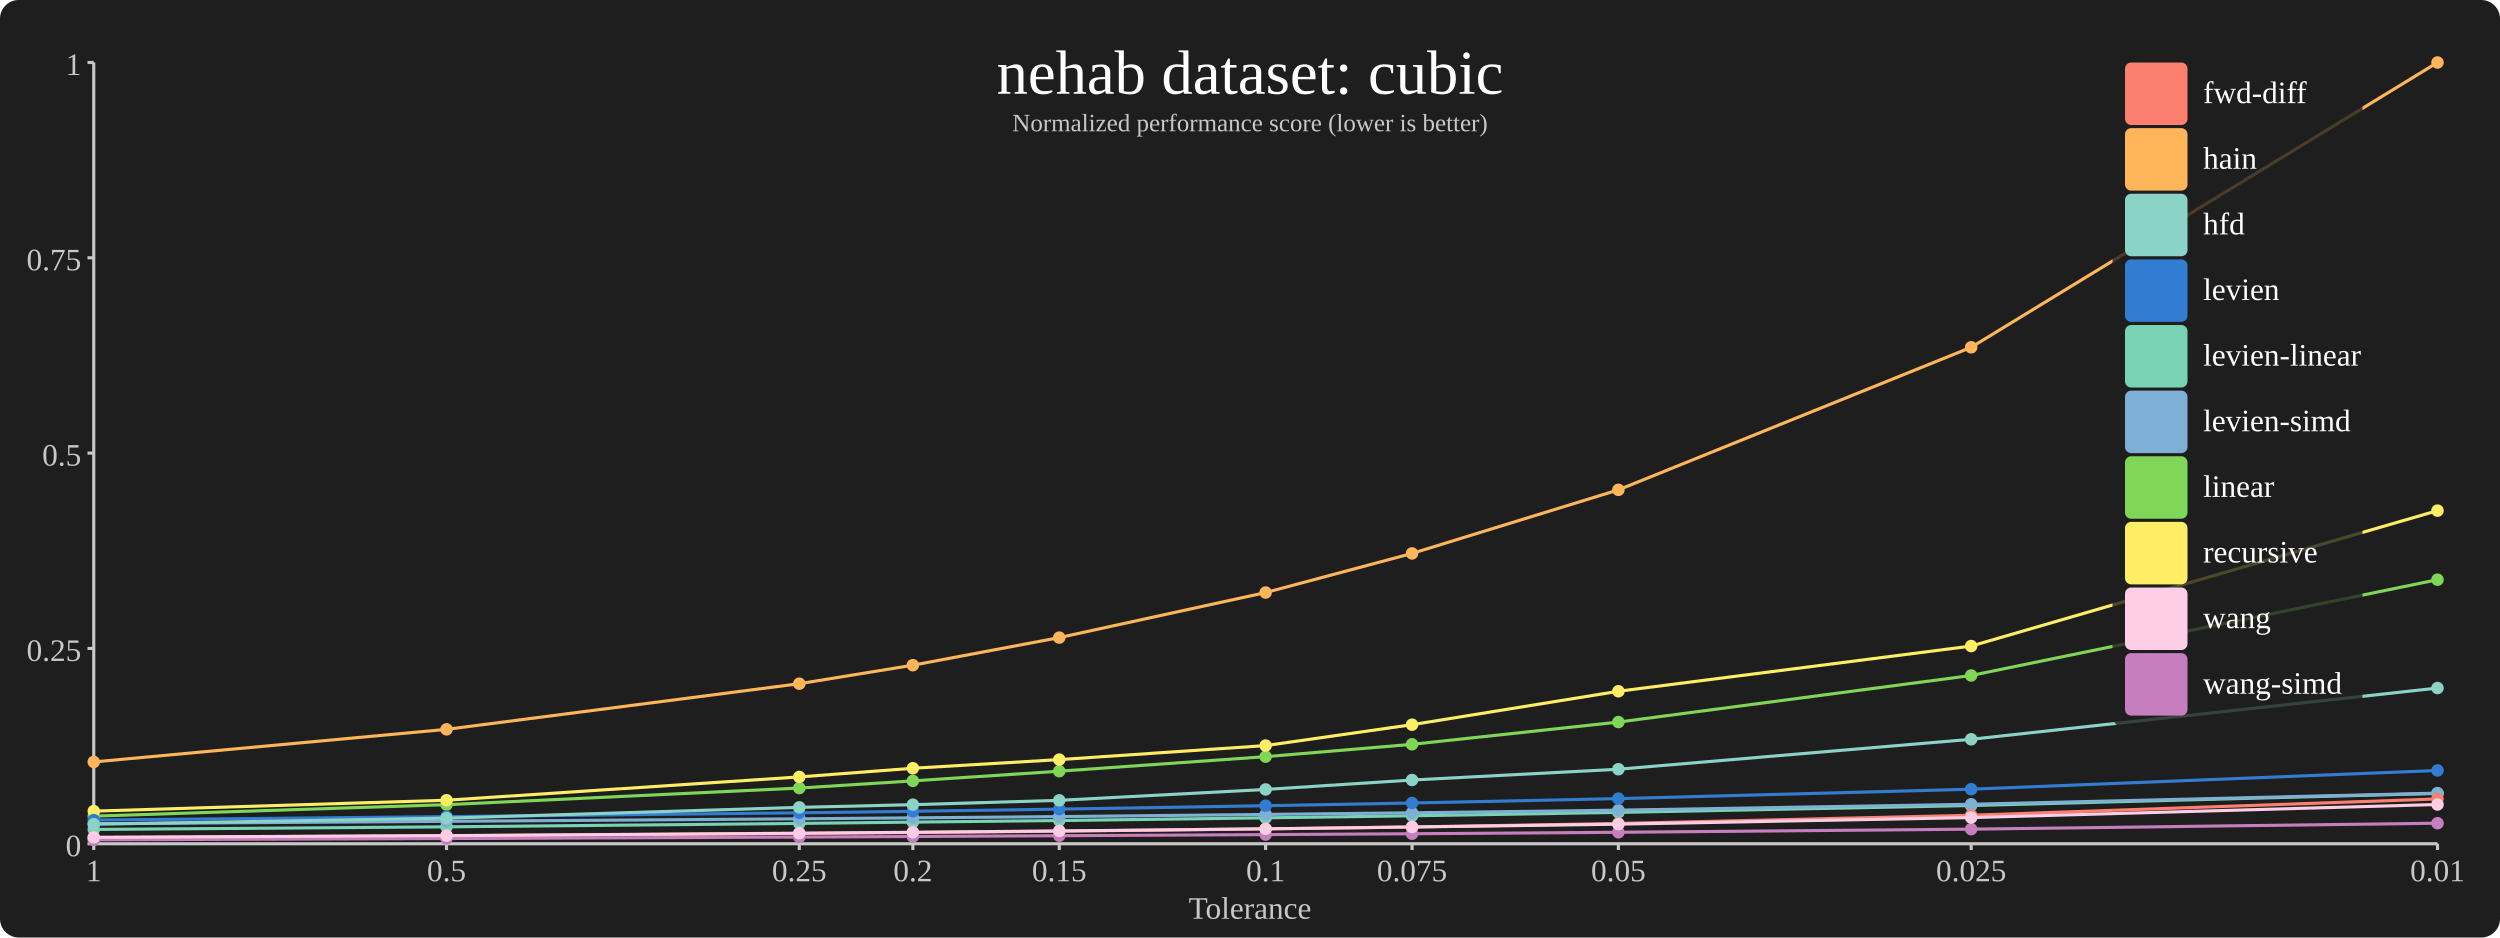
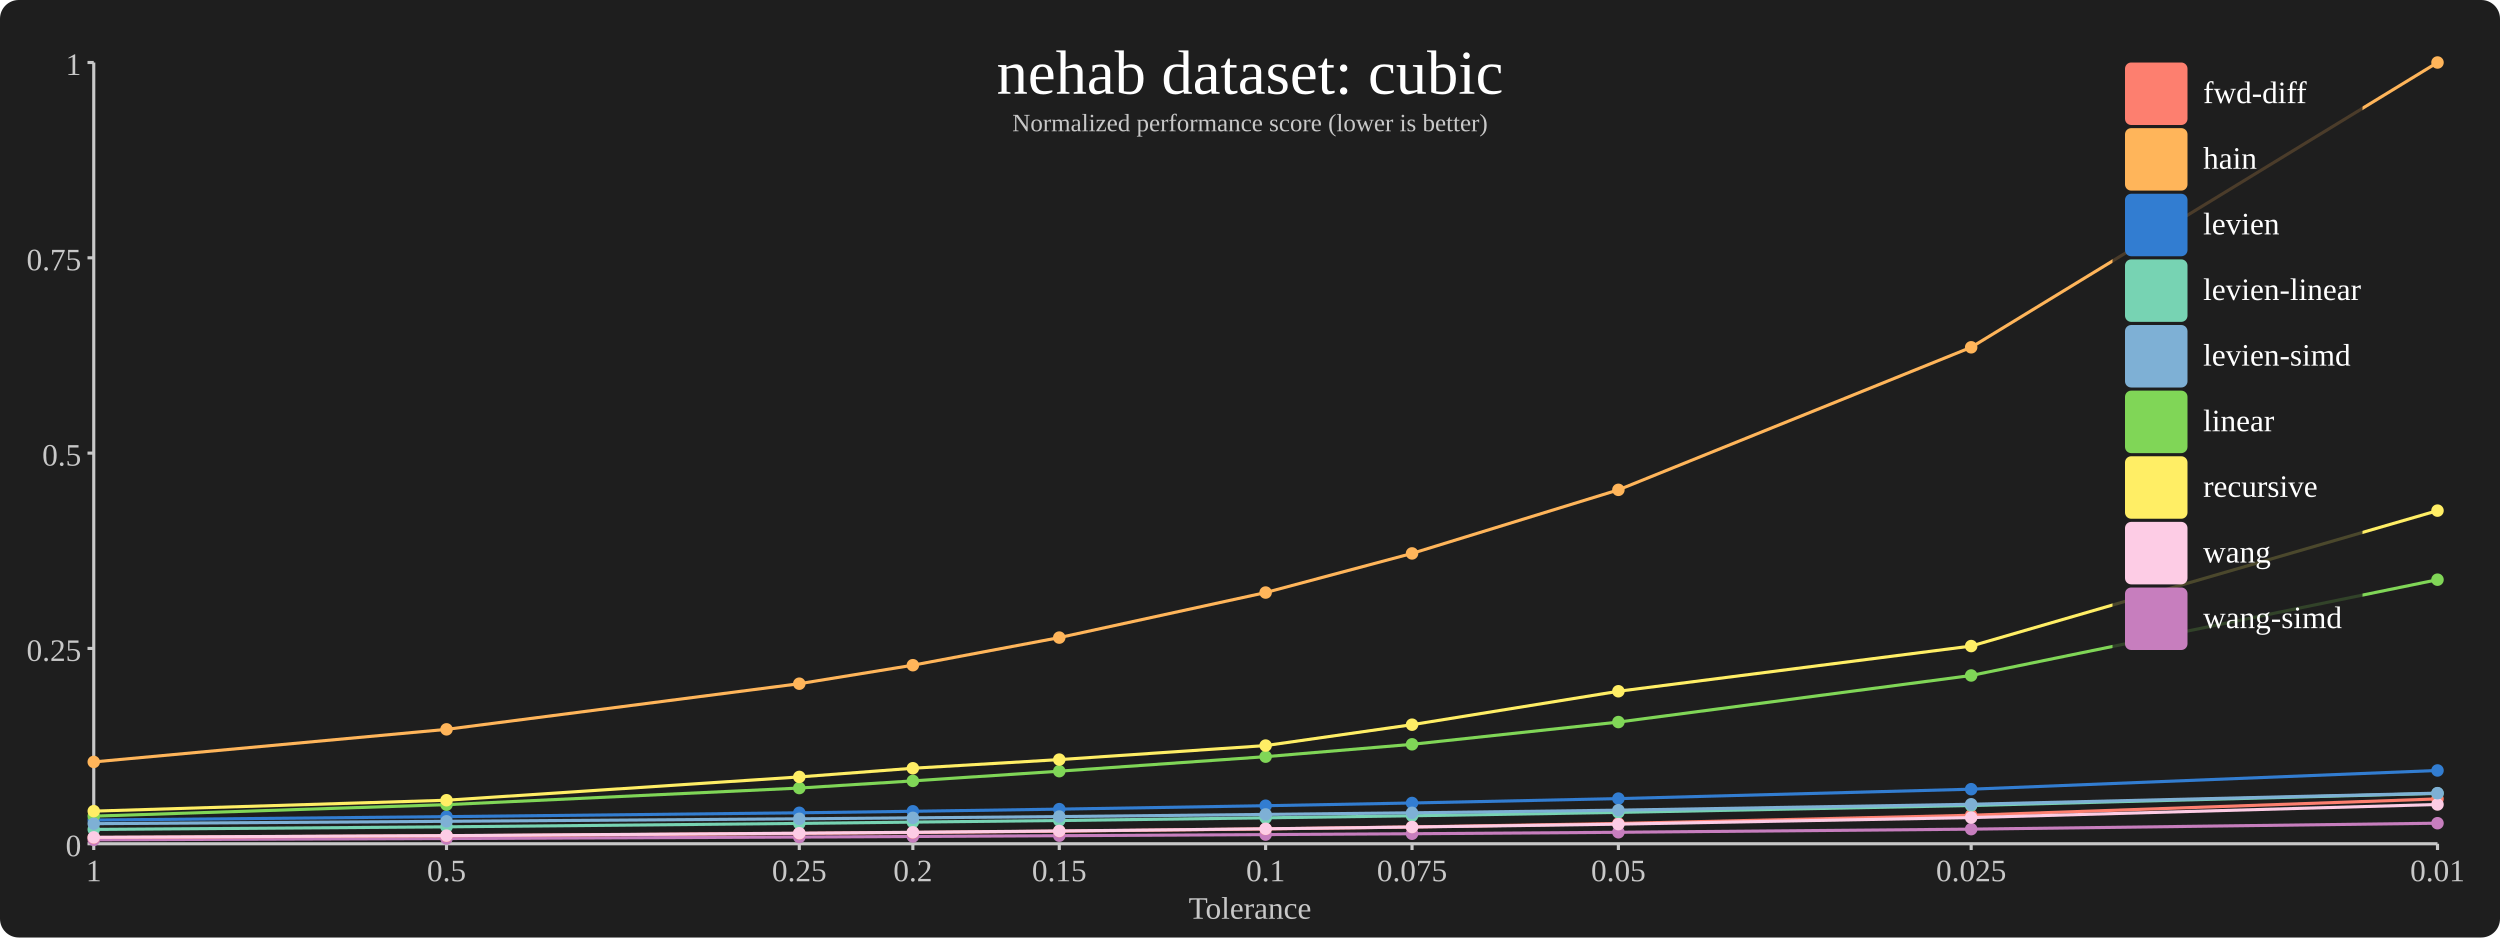
<svg xmlns="http://www.w3.org/2000/svg" viewBox="0 0 800 300">
  <rect x="0" y="0" width="800" height="300" ry="6" style="fill:rgb(30,30,30);stroke:none;fill-opacity:1;stroke-opacity:1;" />
  <path d="M 30 20 L 30 270" style="stroke:rgb(200,200,200);stroke-width:1" />
  <path d="M 30 270 L 780 270" style="stroke:rgb(200,200,200);stroke-width:1" />
  <path d="M 780 270 L 780 272" style="stroke:rgb(200,200,200);stroke-width:1" />
  <text x="780" y="282" style="font-size:10px;fill:rgb(200,200,200);text-anchor:middle;text-align:center;"> 0.01 </text>
  <path d="M 630.772 270 L 630.772 272" style="stroke:rgb(200,200,200);stroke-width:1" />
  <text x="630.772" y="282" style="font-size:10px;fill:rgb(200,200,200);text-anchor:middle;text-align:center;"> 0.025 </text>
  <path d="M 517.886 270 L 517.886 272" style="stroke:rgb(200,200,200);stroke-width:1" />
  <text x="517.886" y="282" style="font-size:10px;fill:rgb(200,200,200);text-anchor:middle;text-align:center;"> 0.05 </text>
  <path d="M 451.852 270 L 451.852 272" style="stroke:rgb(200,200,200);stroke-width:1" />
  <text x="451.852" y="282" style="font-size:10px;fill:rgb(200,200,200);text-anchor:middle;text-align:center;"> 0.075 </text>
  <path d="M 405 270 L 405 272" style="stroke:rgb(200,200,200);stroke-width:1" />
  <text x="405" y="282" style="font-size:10px;fill:rgb(200,200,200);text-anchor:middle;text-align:center;"> 0.1 </text>
  <path d="M 338.966 270 L 338.966 272" style="stroke:rgb(200,200,200);stroke-width:1" />
  <text x="338.966" y="282" style="font-size:10px;fill:rgb(200,200,200);text-anchor:middle;text-align:center;"> 0.15 </text>
  <path d="M 292.114 270 L 292.114 272" style="stroke:rgb(200,200,200);stroke-width:1" />
  <text x="292.114" y="282" style="font-size:10px;fill:rgb(200,200,200);text-anchor:middle;text-align:center;"> 0.2 </text>
  <path d="M 255.773 270 L 255.773 272" style="stroke:rgb(200,200,200);stroke-width:1" />
  <text x="255.773" y="282" style="font-size:10px;fill:rgb(200,200,200);text-anchor:middle;text-align:center;"> 0.25 </text>
  <path d="M 142.886 270 L 142.886 272" style="stroke:rgb(200,200,200);stroke-width:1" />
  <text x="142.886" y="282" style="font-size:10px;fill:rgb(200,200,200);text-anchor:middle;text-align:center;"> 0.5 </text>
  <path d="M 30 270 L 30 272" style="stroke:rgb(200,200,200);stroke-width:1" />
  <text x="30" y="282" style="font-size:10px;fill:rgb(200,200,200);text-anchor:middle;text-align:center;"> 1 </text>
  <path d="M 28 270 L 30 270" style="stroke:rgb(200,200,200);stroke-width:1" />
  <text x="26" y="274" style="font-size:10px;fill:rgb(200,200,200);text-anchor:end;text-align:right;"> 0 </text>
  <path d="M 28 207.5 L 30 207.5" style="stroke:rgb(200,200,200);stroke-width:1" />
  <text x="26" y="211.5" style="font-size:10px;fill:rgb(200,200,200);text-anchor:end;text-align:right;"> 0.25 </text>
  <path d="M 28 145 L 30 145" style="stroke:rgb(200,200,200);stroke-width:1" />
  <text x="26" y="149" style="font-size:10px;fill:rgb(200,200,200);text-anchor:end;text-align:right;"> 0.5 </text>
  <path d="M 28 82.5 L 30 82.5" style="stroke:rgb(200,200,200);stroke-width:1" />
  <text x="26" y="86.5" style="font-size:10px;fill:rgb(200,200,200);text-anchor:end;text-align:right;"> 0.75 </text>
  <path d="M 28 20 L 30 20" style="stroke:rgb(200,200,200);stroke-width:1" />
  <text x="26" y="24" style="font-size:10px;fill:rgb(200,200,200);text-anchor:end;text-align:right;"> 1 </text>
  <text x="400" y="294" style="font-size:10px;fill:rgb(200,200,200);text-anchor:middle;text-align:center;"> Tolerance </text>
-   <circle cx="780" cy="253.882" r="2" style="fill:rgb(119,211,179);stroke:none;fill-opacity:1;stroke-opacity:1;" />
-   <path d="M 780 253.882 L 630.772 257.765" style="stroke:rgb(119,211,179);stroke-width:1" />
-   <circle cx="630.772" cy="257.765" r="2" style="fill:rgb(119,211,179);stroke:none;fill-opacity:1;stroke-opacity:1;" />
-   <path d="M 630.772 257.765 L 517.886 259.97" style="stroke:rgb(119,211,179);stroke-width:1" />
-   <circle cx="517.886" cy="259.97" r="2" style="fill:rgb(119,211,179);stroke:none;fill-opacity:1;stroke-opacity:1;" />
-   <path d="M 517.886 259.97 L 451.852 261.05" style="stroke:rgb(119,211,179);stroke-width:1" />
-   <circle cx="451.852" cy="261.05" r="2" style="fill:rgb(119,211,179);stroke:none;fill-opacity:1;stroke-opacity:1;" />
-   <path d="M 451.852 261.05 L 405 261.705" style="stroke:rgb(119,211,179);stroke-width:1" />
-   <circle cx="405" cy="261.705" r="2" style="fill:rgb(119,211,179);stroke:none;fill-opacity:1;stroke-opacity:1;" />
-   <path d="M 405 261.705 L 338.966 262.567" style="stroke:rgb(119,211,179);stroke-width:1" />
-   <circle cx="338.966" cy="262.567" r="2" style="fill:rgb(119,211,179);stroke:none;fill-opacity:1;stroke-opacity:1;" />
-   <path d="M 338.966 262.567 L 292.114 263.075" style="stroke:rgb(119,211,179);stroke-width:1" />
-   <circle cx="292.114" cy="263.075" r="2" style="fill:rgb(119,211,179);stroke:none;fill-opacity:1;stroke-opacity:1;" />
-   <path d="M 292.114 263.075 L 255.773 263.495" style="stroke:rgb(119,211,179);stroke-width:1" />
-   <circle cx="255.773" cy="263.495" r="2" style="fill:rgb(119,211,179);stroke:none;fill-opacity:1;stroke-opacity:1;" />
-   <path d="M 255.773 263.495 L 142.886 264.587" style="stroke:rgb(119,211,179);stroke-width:1" />
-   <circle cx="142.886" cy="264.587" r="2" style="fill:rgb(119,211,179);stroke:none;fill-opacity:1;stroke-opacity:1;" />
-   <path d="M 142.886 264.587 L 30 265.423" style="stroke:rgb(119,211,179);stroke-width:1" />
-   <circle cx="30" cy="265.423" r="2" style="fill:rgb(119,211,179);stroke:none;fill-opacity:1;stroke-opacity:1;" />
-   <circle cx="780" cy="253.808" r="2" style="fill:rgb(126,176,213);stroke:none;fill-opacity:1;stroke-opacity:1;" />
-   <path d="M 780 253.808 L 630.772 257.365" style="stroke:rgb(126,176,213);stroke-width:1" />
-   <circle cx="630.772" cy="257.365" r="2" style="fill:rgb(126,176,213);stroke:none;fill-opacity:1;stroke-opacity:1;" />
-   <path d="M 630.772 257.365 L 517.886 259.252" style="stroke:rgb(126,176,213);stroke-width:1" />
-   <circle cx="517.886" cy="259.252" r="2" style="fill:rgb(126,176,213);stroke:none;fill-opacity:1;stroke-opacity:1;" />
-   <path d="M 517.886 259.252 L 451.852 260.1" style="stroke:rgb(126,176,213);stroke-width:1" />
-   <circle cx="451.852" cy="260.1" r="2" style="fill:rgb(126,176,213);stroke:none;fill-opacity:1;stroke-opacity:1;" />
-   <path d="M 451.852 260.1 L 405 260.613" style="stroke:rgb(126,176,213);stroke-width:1" />
-   <circle cx="405" cy="260.613" r="2" style="fill:rgb(126,176,213);stroke:none;fill-opacity:1;stroke-opacity:1;" />
-   <path d="M 405 260.613 L 338.966 261.3" style="stroke:rgb(126,176,213);stroke-width:1" />
-   <circle cx="338.966" cy="261.3" r="2" style="fill:rgb(126,176,213);stroke:none;fill-opacity:1;stroke-opacity:1;" />
-   <path d="M 338.966 261.3 L 292.114 261.715" style="stroke:rgb(126,176,213);stroke-width:1" />
-   <circle cx="292.114" cy="261.715" r="2" style="fill:rgb(126,176,213);stroke:none;fill-opacity:1;stroke-opacity:1;" />
-   <path d="M 292.114 261.715 L 255.773 262.025" style="stroke:rgb(126,176,213);stroke-width:1" />
-   <circle cx="255.773" cy="262.025" r="2" style="fill:rgb(126,176,213);stroke:none;fill-opacity:1;stroke-opacity:1;" />
-   <path d="M 255.773 262.025 L 142.886 262.82" style="stroke:rgb(126,176,213);stroke-width:1" />
-   <circle cx="142.886" cy="262.82" r="2" style="fill:rgb(126,176,213);stroke:none;fill-opacity:1;stroke-opacity:1;" />
-   <path d="M 142.886 262.82 L 30 263.575" style="stroke:rgb(126,176,213);stroke-width:1" />
-   <circle cx="30" cy="263.575" r="2" style="fill:rgb(126,176,213);stroke:none;fill-opacity:1;stroke-opacity:1;" />
-   <circle cx="780" cy="185.5" r="2" style="fill:rgb(128,214,87);stroke:none;fill-opacity:1;stroke-opacity:1;" />
-   <path d="M 780 185.5 L 630.772 216.153" style="stroke:rgb(128,214,87);stroke-width:1" />
-   <circle cx="630.772" cy="216.153" r="2" style="fill:rgb(128,214,87);stroke:none;fill-opacity:1;stroke-opacity:1;" />
-   <path d="M 630.772 216.153 L 517.886 231.06" style="stroke:rgb(128,214,87);stroke-width:1" />
-   <circle cx="517.886" cy="231.06" r="2" style="fill:rgb(128,214,87);stroke:none;fill-opacity:1;stroke-opacity:1;" />
-   <path d="M 517.886 231.06 L 451.852 238.18" style="stroke:rgb(128,214,87);stroke-width:1" />
-   <circle cx="451.852" cy="238.18" r="2" style="fill:rgb(128,214,87);stroke:none;fill-opacity:1;stroke-opacity:1;" />
-   <path d="M 451.852 238.18 L 405 242.132" style="stroke:rgb(128,214,87);stroke-width:1" />
-   <circle cx="405" cy="242.132" r="2" style="fill:rgb(128,214,87);stroke:none;fill-opacity:1;stroke-opacity:1;" />
-   <path d="M 405 242.132 L 338.966 246.775" style="stroke:rgb(128,214,87);stroke-width:1" />
-   <circle cx="338.966" cy="246.775" r="2" style="fill:rgb(128,214,87);stroke:none;fill-opacity:1;stroke-opacity:1;" />
-   <path d="M 338.966 246.775 L 292.114 249.885" style="stroke:rgb(128,214,87);stroke-width:1" />
-   <circle cx="292.114" cy="249.885" r="2" style="fill:rgb(128,214,87);stroke:none;fill-opacity:1;stroke-opacity:1;" />
-   <path d="M 292.114 249.885 L 255.773 252.175" style="stroke:rgb(128,214,87);stroke-width:1" />
-   <circle cx="255.773" cy="252.175" r="2" style="fill:rgb(128,214,87);stroke:none;fill-opacity:1;stroke-opacity:1;" />
-   <path d="M 255.773 252.175 L 142.886 257.49" style="stroke:rgb(128,214,87);stroke-width:1" />
-   <circle cx="142.886" cy="257.49" r="2" style="fill:rgb(128,214,87);stroke:none;fill-opacity:1;stroke-opacity:1;" />
-   <path d="M 142.886 257.49 L 30 261.163" style="stroke:rgb(128,214,87);stroke-width:1" />
-   <circle cx="30" cy="261.163" r="2" style="fill:rgb(128,214,87);stroke:none;fill-opacity:1;stroke-opacity:1;" />
-   <circle cx="780" cy="163.4" r="2" style="fill:rgb(255,238,101);stroke:none;fill-opacity:1;stroke-opacity:1;" />
-   <path d="M 780 163.4 L 630.772 206.74" style="stroke:rgb(255,238,101);stroke-width:1" />
-   <circle cx="630.772" cy="206.74" r="2" style="fill:rgb(255,238,101);stroke:none;fill-opacity:1;stroke-opacity:1;" />
-   <path d="M 630.772 206.74 L 517.886 221.202" style="stroke:rgb(255,238,101);stroke-width:1" />
-   <circle cx="517.886" cy="221.202" r="2" style="fill:rgb(255,238,101);stroke:none;fill-opacity:1;stroke-opacity:1;" />
-   <path d="M 517.886 221.202 L 451.852 231.897" style="stroke:rgb(255,238,101);stroke-width:1" />
-   <circle cx="451.852" cy="231.897" r="2" style="fill:rgb(255,238,101);stroke:none;fill-opacity:1;stroke-opacity:1;" />
-   <path d="M 451.852 231.897 L 405 238.583" style="stroke:rgb(255,238,101);stroke-width:1" />
-   <circle cx="405" cy="238.583" r="2" style="fill:rgb(255,238,101);stroke:none;fill-opacity:1;stroke-opacity:1;" />
-   <path d="M 405 238.583 L 338.966 243.072" style="stroke:rgb(255,238,101);stroke-width:1" />
-   <circle cx="338.966" cy="243.072" r="2" style="fill:rgb(255,238,101);stroke:none;fill-opacity:1;stroke-opacity:1;" />
-   <path d="M 338.966 243.072 L 292.114 245.838" style="stroke:rgb(255,238,101);stroke-width:1" />
-   <circle cx="292.114" cy="245.838" r="2" style="fill:rgb(255,238,101);stroke:none;fill-opacity:1;stroke-opacity:1;" />
-   <path d="M 292.114 245.838 L 255.773 248.615" style="stroke:rgb(255,238,101);stroke-width:1" />
-   <circle cx="255.773" cy="248.615" r="2" style="fill:rgb(255,238,101);stroke:none;fill-opacity:1;stroke-opacity:1;" />
-   <path d="M 255.773 248.615 L 142.886 256.072" style="stroke:rgb(255,238,101);stroke-width:1" />
-   <circle cx="142.886" cy="256.072" r="2" style="fill:rgb(255,238,101);stroke:none;fill-opacity:1;stroke-opacity:1;" />
-   <path d="M 142.886 256.072 L 30 259.562" style="stroke:rgb(255,238,101);stroke-width:1" />
-   <circle cx="30" cy="259.562" r="2" style="fill:rgb(255,238,101);stroke:none;fill-opacity:1;stroke-opacity:1;" />
-   <circle cx="780" cy="20" r="2" style="fill:rgb(255,181,90);stroke:none;fill-opacity:1;stroke-opacity:1;" />
-   <path d="M 780 20 L 630.772 111.138" style="stroke:rgb(255,181,90);stroke-width:1" />
-   <circle cx="630.772" cy="111.138" r="2" style="fill:rgb(255,181,90);stroke:none;fill-opacity:1;stroke-opacity:1;" />
-   <path d="M 630.772 111.138 L 517.886 156.75" style="stroke:rgb(255,181,90);stroke-width:1" />
-   <circle cx="517.886" cy="156.75" r="2" style="fill:rgb(255,181,90);stroke:none;fill-opacity:1;stroke-opacity:1;" />
-   <path d="M 517.886 156.75 L 451.852 177.093" style="stroke:rgb(255,181,90);stroke-width:1" />
-   <circle cx="451.852" cy="177.093" r="2" style="fill:rgb(255,181,90);stroke:none;fill-opacity:1;stroke-opacity:1;" />
-   <path d="M 451.852 177.093 L 405 189.615" style="stroke:rgb(255,181,90);stroke-width:1" />
-   <circle cx="405" cy="189.615" r="2" style="fill:rgb(255,181,90);stroke:none;fill-opacity:1;stroke-opacity:1;" />
-   <path d="M 405 189.615 L 338.966 204.03" style="stroke:rgb(255,181,90);stroke-width:1" />
-   <circle cx="338.966" cy="204.03" r="2" style="fill:rgb(255,181,90);stroke:none;fill-opacity:1;stroke-opacity:1;" />
-   <path d="M 338.966 204.03 L 292.114 212.863" style="stroke:rgb(255,181,90);stroke-width:1" />
-   <circle cx="292.114" cy="212.863" r="2" style="fill:rgb(255,181,90);stroke:none;fill-opacity:1;stroke-opacity:1;" />
-   <path d="M 292.114 212.863 L 255.773 218.782" style="stroke:rgb(255,181,90);stroke-width:1" />
-   <circle cx="255.773" cy="218.782" r="2" style="fill:rgb(255,181,90);stroke:none;fill-opacity:1;stroke-opacity:1;" />
-   <path d="M 255.773 218.782 L 142.886 233.393" style="stroke:rgb(255,181,90);stroke-width:1" />
-   <circle cx="142.886" cy="233.393" r="2" style="fill:rgb(255,181,90);stroke:none;fill-opacity:1;stroke-opacity:1;" />
-   <path d="M 142.886 233.393 L 30 243.815" style="stroke:rgb(255,181,90);stroke-width:1" />
-   <circle cx="30" cy="243.815" r="2" style="fill:rgb(255,181,90);stroke:none;fill-opacity:1;stroke-opacity:1;" />
-   <circle cx="780" cy="255.653" r="2" style="fill:rgb(253,127,111);stroke:none;fill-opacity:1;stroke-opacity:1;" />
-   <path d="M 780 255.653 L 630.772 260.877" style="stroke:rgb(253,127,111);stroke-width:1" />
-   <circle cx="630.772" cy="260.877" r="2" style="fill:rgb(253,127,111);stroke:none;fill-opacity:1;stroke-opacity:1;" />
-   <path d="M 630.772 260.877 L 517.886 263.51" style="stroke:rgb(253,127,111);stroke-width:1" />
-   <circle cx="517.886" cy="263.51" r="2" style="fill:rgb(253,127,111);stroke:none;fill-opacity:1;stroke-opacity:1;" />
-   <path d="M 517.886 263.51 L 451.852 264.62" style="stroke:rgb(253,127,111);stroke-width:1" />
-   <circle cx="451.852" cy="264.62" r="2" style="fill:rgb(253,127,111);stroke:none;fill-opacity:1;stroke-opacity:1;" />
-   <path d="M 451.852 264.62 L 405 265.248" style="stroke:rgb(253,127,111);stroke-width:1" />
-   <circle cx="405" cy="265.248" r="2" style="fill:rgb(253,127,111);stroke:none;fill-opacity:1;stroke-opacity:1;" />
-   <path d="M 405 265.248 L 338.966 265.962" style="stroke:rgb(253,127,111);stroke-width:1" />
-   <circle cx="338.966" cy="265.962" r="2" style="fill:rgb(253,127,111);stroke:none;fill-opacity:1;stroke-opacity:1;" />
-   <path d="M 338.966 265.962 L 292.114 266.392" style="stroke:rgb(253,127,111);stroke-width:1" />
-   <circle cx="292.114" cy="266.392" r="2" style="fill:rgb(253,127,111);stroke:none;fill-opacity:1;stroke-opacity:1;" />
-   <path d="M 292.114 266.392 L 255.773 266.69" style="stroke:rgb(253,127,111);stroke-width:1" />
-   <circle cx="255.773" cy="266.69" r="2" style="fill:rgb(253,127,111);stroke:none;fill-opacity:1;stroke-opacity:1;" />
-   <path d="M 255.773 266.69 L 142.886 267.447" style="stroke:rgb(253,127,111);stroke-width:1" />
-   <circle cx="142.886" cy="267.447" r="2" style="fill:rgb(253,127,111);stroke:none;fill-opacity:1;stroke-opacity:1;" />
-   <path d="M 142.886 267.447 L 30 268" style="stroke:rgb(253,127,111);stroke-width:1" />
-   <circle cx="30" cy="268" r="2" style="fill:rgb(253,127,111);stroke:none;fill-opacity:1;stroke-opacity:1;" />
  <circle cx="780" cy="246.548" r="2" style="fill:rgb(50,125,209);stroke:none;fill-opacity:1;stroke-opacity:1;" />
  <path d="M 780 246.548 L 630.772 252.54" style="stroke:rgb(50,125,209);stroke-width:1" />
  <circle cx="630.772" cy="252.54" r="2" style="fill:rgb(50,125,209);stroke:none;fill-opacity:1;stroke-opacity:1;" />
  <path d="M 630.772 252.54 L 517.886 255.555" style="stroke:rgb(50,125,209);stroke-width:1" />
  <circle cx="517.886" cy="255.555" r="2" style="fill:rgb(50,125,209);stroke:none;fill-opacity:1;stroke-opacity:1;" />
  <path d="M 517.886 255.555 L 451.852 256.957" style="stroke:rgb(50,125,209);stroke-width:1" />
  <circle cx="451.852" cy="256.957" r="2" style="fill:rgb(50,125,209);stroke:none;fill-opacity:1;stroke-opacity:1;" />
  <path d="M 451.852 256.957 L 405 257.825" style="stroke:rgb(50,125,209);stroke-width:1" />
  <circle cx="405" cy="257.825" r="2" style="fill:rgb(50,125,209);stroke:none;fill-opacity:1;stroke-opacity:1;" />
  <path d="M 405 257.825 L 338.966 258.923" style="stroke:rgb(50,125,209);stroke-width:1" />
  <circle cx="338.966" cy="258.923" r="2" style="fill:rgb(50,125,209);stroke:none;fill-opacity:1;stroke-opacity:1;" />
  <path d="M 338.966 258.923 L 292.114 259.61" style="stroke:rgb(50,125,209);stroke-width:1" />
  <circle cx="292.114" cy="259.61" r="2" style="fill:rgb(50,125,209);stroke:none;fill-opacity:1;stroke-opacity:1;" />
  <path d="M 292.114 259.61 L 255.773 260.098" style="stroke:rgb(50,125,209);stroke-width:1" />
  <circle cx="255.773" cy="260.098" r="2" style="fill:rgb(50,125,209);stroke:none;fill-opacity:1;stroke-opacity:1;" />
  <path d="M 255.773 260.098 L 142.886 261.327" style="stroke:rgb(50,125,209);stroke-width:1" />
  <circle cx="142.886" cy="261.327" r="2" style="fill:rgb(50,125,209);stroke:none;fill-opacity:1;stroke-opacity:1;" />
  <path d="M 142.886 261.327 L 30 262.415" style="stroke:rgb(50,125,209);stroke-width:1" />
  <circle cx="30" cy="262.415" r="2" style="fill:rgb(50,125,209);stroke:none;fill-opacity:1;stroke-opacity:1;" />
  <circle cx="780" cy="263.425" r="2" style="fill:rgb(199,126,190);stroke:none;fill-opacity:1;stroke-opacity:1;" />
  <path d="M 780 263.425 L 630.772 265.327" style="stroke:rgb(199,126,190);stroke-width:1" />
  <circle cx="630.772" cy="265.327" r="2" style="fill:rgb(199,126,190);stroke:none;fill-opacity:1;stroke-opacity:1;" />
  <path d="M 630.772 265.327 L 517.886 266.33" style="stroke:rgb(199,126,190);stroke-width:1" />
  <circle cx="517.886" cy="266.33" r="2" style="fill:rgb(199,126,190);stroke:none;fill-opacity:1;stroke-opacity:1;" />
  <path d="M 517.886 266.33 L 451.852 266.798" style="stroke:rgb(199,126,190);stroke-width:1" />
  <circle cx="451.852" cy="266.798" r="2" style="fill:rgb(199,126,190);stroke:none;fill-opacity:1;stroke-opacity:1;" />
  <path d="M 451.852 266.798 L 405 267.07" style="stroke:rgb(199,126,190);stroke-width:1" />
  <circle cx="405" cy="267.07" r="2" style="fill:rgb(199,126,190);stroke:none;fill-opacity:1;stroke-opacity:1;" />
  <path d="M 405 267.07 L 338.966 267.425" style="stroke:rgb(199,126,190);stroke-width:1" />
  <circle cx="338.966" cy="267.425" r="2" style="fill:rgb(199,126,190);stroke:none;fill-opacity:1;stroke-opacity:1;" />
  <path d="M 338.966 267.425 L 292.114 267.678" style="stroke:rgb(199,126,190);stroke-width:1" />
  <circle cx="292.114" cy="267.678" r="2" style="fill:rgb(199,126,190);stroke:none;fill-opacity:1;stroke-opacity:1;" />
  <path d="M 292.114 267.678 L 255.773 267.86" style="stroke:rgb(199,126,190);stroke-width:1" />
  <circle cx="255.773" cy="267.86" r="2" style="fill:rgb(199,126,190);stroke:none;fill-opacity:1;stroke-opacity:1;" />
  <path d="M 255.773 267.86 L 142.886 268.325" style="stroke:rgb(199,126,190);stroke-width:1" />
  <circle cx="142.886" cy="268.325" r="2" style="fill:rgb(199,126,190);stroke:none;fill-opacity:1;stroke-opacity:1;" />
  <path d="M 142.886 268.325 L 30 268.738" style="stroke:rgb(199,126,190);stroke-width:1" />
  <circle cx="30" cy="268.738" r="2" style="fill:rgb(199,126,190);stroke:none;fill-opacity:1;stroke-opacity:1;" />
+   <circle cx="780" cy="255.653" r="2" style="fill:rgb(253,127,111);stroke:none;fill-opacity:1;stroke-opacity:1;" />
+   <path d="M 780 255.653 L 630.772 260.877" style="stroke:rgb(253,127,111);stroke-width:1" />
+   <circle cx="630.772" cy="260.877" r="2" style="fill:rgb(253,127,111);stroke:none;fill-opacity:1;stroke-opacity:1;" />
+   <path d="M 630.772 260.877 L 517.886 263.51" style="stroke:rgb(253,127,111);stroke-width:1" />
+   <circle cx="517.886" cy="263.51" r="2" style="fill:rgb(253,127,111);stroke:none;fill-opacity:1;stroke-opacity:1;" />
+   <path d="M 517.886 263.51 L 451.852 264.62" style="stroke:rgb(253,127,111);stroke-width:1" />
+   <circle cx="451.852" cy="264.62" r="2" style="fill:rgb(253,127,111);stroke:none;fill-opacity:1;stroke-opacity:1;" />
+   <path d="M 451.852 264.62 L 405 265.248" style="stroke:rgb(253,127,111);stroke-width:1" />
+   <circle cx="405" cy="265.248" r="2" style="fill:rgb(253,127,111);stroke:none;fill-opacity:1;stroke-opacity:1;" />
+   <path d="M 405 265.248 L 338.966 265.962" style="stroke:rgb(253,127,111);stroke-width:1" />
+   <circle cx="338.966" cy="265.962" r="2" style="fill:rgb(253,127,111);stroke:none;fill-opacity:1;stroke-opacity:1;" />
+   <path d="M 338.966 265.962 L 292.114 266.392" style="stroke:rgb(253,127,111);stroke-width:1" />
+   <circle cx="292.114" cy="266.392" r="2" style="fill:rgb(253,127,111);stroke:none;fill-opacity:1;stroke-opacity:1;" />
+   <path d="M 292.114 266.392 L 255.773 266.69" style="stroke:rgb(253,127,111);stroke-width:1" />
+   <circle cx="255.773" cy="266.69" r="2" style="fill:rgb(253,127,111);stroke:none;fill-opacity:1;stroke-opacity:1;" />
+   <path d="M 255.773 266.69 L 142.886 267.447" style="stroke:rgb(253,127,111);stroke-width:1" />
+   <circle cx="142.886" cy="267.447" r="2" style="fill:rgb(253,127,111);stroke:none;fill-opacity:1;stroke-opacity:1;" />
+   <path d="M 142.886 267.447 L 30 268" style="stroke:rgb(253,127,111);stroke-width:1" />
+   <circle cx="30" cy="268" r="2" style="fill:rgb(253,127,111);stroke:none;fill-opacity:1;stroke-opacity:1;" />
+   <circle cx="780" cy="253.882" r="2" style="fill:rgb(119,211,179);stroke:none;fill-opacity:1;stroke-opacity:1;" />
+   <path d="M 780 253.882 L 630.772 257.765" style="stroke:rgb(119,211,179);stroke-width:1" />
+   <circle cx="630.772" cy="257.765" r="2" style="fill:rgb(119,211,179);stroke:none;fill-opacity:1;stroke-opacity:1;" />
+   <path d="M 630.772 257.765 L 517.886 259.97" style="stroke:rgb(119,211,179);stroke-width:1" />
+   <circle cx="517.886" cy="259.97" r="2" style="fill:rgb(119,211,179);stroke:none;fill-opacity:1;stroke-opacity:1;" />
+   <path d="M 517.886 259.97 L 451.852 261.05" style="stroke:rgb(119,211,179);stroke-width:1" />
+   <circle cx="451.852" cy="261.05" r="2" style="fill:rgb(119,211,179);stroke:none;fill-opacity:1;stroke-opacity:1;" />
+   <path d="M 451.852 261.05 L 405 261.705" style="stroke:rgb(119,211,179);stroke-width:1" />
+   <circle cx="405" cy="261.705" r="2" style="fill:rgb(119,211,179);stroke:none;fill-opacity:1;stroke-opacity:1;" />
+   <path d="M 405 261.705 L 338.966 262.567" style="stroke:rgb(119,211,179);stroke-width:1" />
+   <circle cx="338.966" cy="262.567" r="2" style="fill:rgb(119,211,179);stroke:none;fill-opacity:1;stroke-opacity:1;" />
+   <path d="M 338.966 262.567 L 292.114 263.075" style="stroke:rgb(119,211,179);stroke-width:1" />
+   <circle cx="292.114" cy="263.075" r="2" style="fill:rgb(119,211,179);stroke:none;fill-opacity:1;stroke-opacity:1;" />
+   <path d="M 292.114 263.075 L 255.773 263.495" style="stroke:rgb(119,211,179);stroke-width:1" />
+   <circle cx="255.773" cy="263.495" r="2" style="fill:rgb(119,211,179);stroke:none;fill-opacity:1;stroke-opacity:1;" />
+   <path d="M 255.773 263.495 L 142.886 264.587" style="stroke:rgb(119,211,179);stroke-width:1" />
+   <circle cx="142.886" cy="264.587" r="2" style="fill:rgb(119,211,179);stroke:none;fill-opacity:1;stroke-opacity:1;" />
+   <path d="M 142.886 264.587 L 30 265.423" style="stroke:rgb(119,211,179);stroke-width:1" />
+   <circle cx="30" cy="265.423" r="2" style="fill:rgb(119,211,179);stroke:none;fill-opacity:1;stroke-opacity:1;" />
  <circle cx="780" cy="257.435" r="2" style="fill:rgb(253,204,229);stroke:none;fill-opacity:1;stroke-opacity:1;" />
  <path d="M 780 257.435 L 630.772 261.62" style="stroke:rgb(253,204,229);stroke-width:1" />
  <circle cx="630.772" cy="261.62" r="2" style="fill:rgb(253,204,229);stroke:none;fill-opacity:1;stroke-opacity:1;" />
  <path d="M 630.772 261.62 L 517.886 263.728" style="stroke:rgb(253,204,229);stroke-width:1" />
  <circle cx="517.886" cy="263.728" r="2" style="fill:rgb(253,204,229);stroke:none;fill-opacity:1;stroke-opacity:1;" />
  <path d="M 517.886 263.728 L 451.852 264.647" style="stroke:rgb(253,204,229);stroke-width:1" />
  <circle cx="451.852" cy="264.647" r="2" style="fill:rgb(253,204,229);stroke:none;fill-opacity:1;stroke-opacity:1;" />
  <path d="M 451.852 264.647 L 405 265.215" style="stroke:rgb(253,204,229);stroke-width:1" />
  <circle cx="405" cy="265.215" r="2" style="fill:rgb(253,204,229);stroke:none;fill-opacity:1;stroke-opacity:1;" />
  <path d="M 405 265.215 L 338.966 265.908" style="stroke:rgb(253,204,229);stroke-width:1" />
  <circle cx="338.966" cy="265.908" r="2" style="fill:rgb(253,204,229);stroke:none;fill-opacity:1;stroke-opacity:1;" />
  <path d="M 338.966 265.908 L 292.114 266.335" style="stroke:rgb(253,204,229);stroke-width:1" />
  <circle cx="292.114" cy="266.335" r="2" style="fill:rgb(253,204,229);stroke:none;fill-opacity:1;stroke-opacity:1;" />
  <path d="M 292.114 266.335 L 255.773 266.627" style="stroke:rgb(253,204,229);stroke-width:1" />
  <circle cx="255.773" cy="266.627" r="2" style="fill:rgb(253,204,229);stroke:none;fill-opacity:1;stroke-opacity:1;" />
  <path d="M 255.773 266.627 L 142.886 267.397" style="stroke:rgb(253,204,229);stroke-width:1" />
  <circle cx="142.886" cy="267.397" r="2" style="fill:rgb(253,204,229);stroke:none;fill-opacity:1;stroke-opacity:1;" />
  <path d="M 142.886 267.397 L 30 267.955" style="stroke:rgb(253,204,229);stroke-width:1" />
  <circle cx="30" cy="267.955" r="2" style="fill:rgb(253,204,229);stroke:none;fill-opacity:1;stroke-opacity:1;" />
-   <circle cx="780" cy="220.175" r="2" style="fill:rgb(139,211,199);stroke:none;fill-opacity:1;stroke-opacity:1;" />
-   <path d="M 780 220.175 L 630.772 236.57" style="stroke:rgb(139,211,199);stroke-width:1" />
-   <circle cx="630.772" cy="236.57" r="2" style="fill:rgb(139,211,199);stroke:none;fill-opacity:1;stroke-opacity:1;" />
-   <path d="M 630.772 236.57 L 517.886 246.153" style="stroke:rgb(139,211,199);stroke-width:1" />
-   <circle cx="517.886" cy="246.153" r="2" style="fill:rgb(139,211,199);stroke:none;fill-opacity:1;stroke-opacity:1;" />
-   <path d="M 517.886 246.153 L 451.852 249.603" style="stroke:rgb(139,211,199);stroke-width:1" />
-   <circle cx="451.852" cy="249.603" r="2" style="fill:rgb(139,211,199);stroke:none;fill-opacity:1;stroke-opacity:1;" />
-   <path d="M 451.852 249.603 L 405 252.623" style="stroke:rgb(139,211,199);stroke-width:1" />
-   <circle cx="405" cy="252.623" r="2" style="fill:rgb(139,211,199);stroke:none;fill-opacity:1;stroke-opacity:1;" />
-   <path d="M 405 252.623 L 338.966 256.105" style="stroke:rgb(139,211,199);stroke-width:1" />
-   <circle cx="338.966" cy="256.105" r="2" style="fill:rgb(139,211,199);stroke:none;fill-opacity:1;stroke-opacity:1;" />
-   <path d="M 338.966 256.105 L 292.114 257.493" style="stroke:rgb(139,211,199);stroke-width:1" />
-   <circle cx="292.114" cy="257.493" r="2" style="fill:rgb(139,211,199);stroke:none;fill-opacity:1;stroke-opacity:1;" />
-   <path d="M 292.114 257.493 L 255.773 258.355" style="stroke:rgb(139,211,199);stroke-width:1" />
-   <circle cx="255.773" cy="258.355" r="2" style="fill:rgb(139,211,199);stroke:none;fill-opacity:1;stroke-opacity:1;" />
-   <path d="M 255.773 258.355 L 142.886 261.808" style="stroke:rgb(139,211,199);stroke-width:1" />
-   <circle cx="142.886" cy="261.808" r="2" style="fill:rgb(139,211,199);stroke:none;fill-opacity:1;stroke-opacity:1;" />
-   <path d="M 142.886 261.808 L 30 263.75" style="stroke:rgb(139,211,199);stroke-width:1" />
-   <circle cx="30" cy="263.75" r="2" style="fill:rgb(139,211,199);stroke:none;fill-opacity:1;stroke-opacity:1;" />
-   <rect x="676" y="16" width="80" height="217" ry="4" style="fill:rgb(30,30,30);stroke:none;fill-opacity:0.8;stroke-opacity:1;" />
+   <circle cx="780" cy="185.5" r="2" style="fill:rgb(128,214,87);stroke:none;fill-opacity:1;stroke-opacity:1;" />
+   <path d="M 780 185.5 L 630.772 216.153" style="stroke:rgb(128,214,87);stroke-width:1" />
+   <circle cx="630.772" cy="216.153" r="2" style="fill:rgb(128,214,87);stroke:none;fill-opacity:1;stroke-opacity:1;" />
+   <path d="M 630.772 216.153 L 517.886 231.06" style="stroke:rgb(128,214,87);stroke-width:1" />
+   <circle cx="517.886" cy="231.06" r="2" style="fill:rgb(128,214,87);stroke:none;fill-opacity:1;stroke-opacity:1;" />
+   <path d="M 517.886 231.06 L 451.852 238.18" style="stroke:rgb(128,214,87);stroke-width:1" />
+   <circle cx="451.852" cy="238.18" r="2" style="fill:rgb(128,214,87);stroke:none;fill-opacity:1;stroke-opacity:1;" />
+   <path d="M 451.852 238.18 L 405 242.132" style="stroke:rgb(128,214,87);stroke-width:1" />
+   <circle cx="405" cy="242.132" r="2" style="fill:rgb(128,214,87);stroke:none;fill-opacity:1;stroke-opacity:1;" />
+   <path d="M 405 242.132 L 338.966 246.775" style="stroke:rgb(128,214,87);stroke-width:1" />
+   <circle cx="338.966" cy="246.775" r="2" style="fill:rgb(128,214,87);stroke:none;fill-opacity:1;stroke-opacity:1;" />
+   <path d="M 338.966 246.775 L 292.114 249.885" style="stroke:rgb(128,214,87);stroke-width:1" />
+   <circle cx="292.114" cy="249.885" r="2" style="fill:rgb(128,214,87);stroke:none;fill-opacity:1;stroke-opacity:1;" />
+   <path d="M 292.114 249.885 L 255.773 252.175" style="stroke:rgb(128,214,87);stroke-width:1" />
+   <circle cx="255.773" cy="252.175" r="2" style="fill:rgb(128,214,87);stroke:none;fill-opacity:1;stroke-opacity:1;" />
+   <path d="M 255.773 252.175 L 142.886 257.49" style="stroke:rgb(128,214,87);stroke-width:1" />
+   <circle cx="142.886" cy="257.49" r="2" style="fill:rgb(128,214,87);stroke:none;fill-opacity:1;stroke-opacity:1;" />
+   <path d="M 142.886 257.49 L 30 261.163" style="stroke:rgb(128,214,87);stroke-width:1" />
+   <circle cx="30" cy="261.163" r="2" style="fill:rgb(128,214,87);stroke:none;fill-opacity:1;stroke-opacity:1;" />
+   <circle cx="780" cy="20" r="2" style="fill:rgb(255,181,90);stroke:none;fill-opacity:1;stroke-opacity:1;" />
+   <path d="M 780 20 L 630.772 111.138" style="stroke:rgb(255,181,90);stroke-width:1" />
+   <circle cx="630.772" cy="111.138" r="2" style="fill:rgb(255,181,90);stroke:none;fill-opacity:1;stroke-opacity:1;" />
+   <path d="M 630.772 111.138 L 517.886 156.75" style="stroke:rgb(255,181,90);stroke-width:1" />
+   <circle cx="517.886" cy="156.75" r="2" style="fill:rgb(255,181,90);stroke:none;fill-opacity:1;stroke-opacity:1;" />
+   <path d="M 517.886 156.75 L 451.852 177.093" style="stroke:rgb(255,181,90);stroke-width:1" />
+   <circle cx="451.852" cy="177.093" r="2" style="fill:rgb(255,181,90);stroke:none;fill-opacity:1;stroke-opacity:1;" />
+   <path d="M 451.852 177.093 L 405 189.615" style="stroke:rgb(255,181,90);stroke-width:1" />
+   <circle cx="405" cy="189.615" r="2" style="fill:rgb(255,181,90);stroke:none;fill-opacity:1;stroke-opacity:1;" />
+   <path d="M 405 189.615 L 338.966 204.03" style="stroke:rgb(255,181,90);stroke-width:1" />
+   <circle cx="338.966" cy="204.03" r="2" style="fill:rgb(255,181,90);stroke:none;fill-opacity:1;stroke-opacity:1;" />
+   <path d="M 338.966 204.03 L 292.114 212.863" style="stroke:rgb(255,181,90);stroke-width:1" />
+   <circle cx="292.114" cy="212.863" r="2" style="fill:rgb(255,181,90);stroke:none;fill-opacity:1;stroke-opacity:1;" />
+   <path d="M 292.114 212.863 L 255.773 218.782" style="stroke:rgb(255,181,90);stroke-width:1" />
+   <circle cx="255.773" cy="218.782" r="2" style="fill:rgb(255,181,90);stroke:none;fill-opacity:1;stroke-opacity:1;" />
+   <path d="M 255.773 218.782 L 142.886 233.393" style="stroke:rgb(255,181,90);stroke-width:1" />
+   <circle cx="142.886" cy="233.393" r="2" style="fill:rgb(255,181,90);stroke:none;fill-opacity:1;stroke-opacity:1;" />
+   <path d="M 142.886 233.393 L 30 243.815" style="stroke:rgb(255,181,90);stroke-width:1" />
+   <circle cx="30" cy="243.815" r="2" style="fill:rgb(255,181,90);stroke:none;fill-opacity:1;stroke-opacity:1;" />
+   <circle cx="780" cy="253.808" r="2" style="fill:rgb(126,176,213);stroke:none;fill-opacity:1;stroke-opacity:1;" />
+   <path d="M 780 253.808 L 630.772 257.365" style="stroke:rgb(126,176,213);stroke-width:1" />
+   <circle cx="630.772" cy="257.365" r="2" style="fill:rgb(126,176,213);stroke:none;fill-opacity:1;stroke-opacity:1;" />
+   <path d="M 630.772 257.365 L 517.886 259.252" style="stroke:rgb(126,176,213);stroke-width:1" />
+   <circle cx="517.886" cy="259.252" r="2" style="fill:rgb(126,176,213);stroke:none;fill-opacity:1;stroke-opacity:1;" />
+   <path d="M 517.886 259.252 L 451.852 260.1" style="stroke:rgb(126,176,213);stroke-width:1" />
+   <circle cx="451.852" cy="260.1" r="2" style="fill:rgb(126,176,213);stroke:none;fill-opacity:1;stroke-opacity:1;" />
+   <path d="M 451.852 260.1 L 405 260.613" style="stroke:rgb(126,176,213);stroke-width:1" />
+   <circle cx="405" cy="260.613" r="2" style="fill:rgb(126,176,213);stroke:none;fill-opacity:1;stroke-opacity:1;" />
+   <path d="M 405 260.613 L 338.966 261.3" style="stroke:rgb(126,176,213);stroke-width:1" />
+   <circle cx="338.966" cy="261.3" r="2" style="fill:rgb(126,176,213);stroke:none;fill-opacity:1;stroke-opacity:1;" />
+   <path d="M 338.966 261.3 L 292.114 261.715" style="stroke:rgb(126,176,213);stroke-width:1" />
+   <circle cx="292.114" cy="261.715" r="2" style="fill:rgb(126,176,213);stroke:none;fill-opacity:1;stroke-opacity:1;" />
+   <path d="M 292.114 261.715 L 255.773 262.025" style="stroke:rgb(126,176,213);stroke-width:1" />
+   <circle cx="255.773" cy="262.025" r="2" style="fill:rgb(126,176,213);stroke:none;fill-opacity:1;stroke-opacity:1;" />
+   <path d="M 255.773 262.025 L 142.886 262.82" style="stroke:rgb(126,176,213);stroke-width:1" />
+   <circle cx="142.886" cy="262.82" r="2" style="fill:rgb(126,176,213);stroke:none;fill-opacity:1;stroke-opacity:1;" />
+   <path d="M 142.886 262.82 L 30 263.575" style="stroke:rgb(126,176,213);stroke-width:1" />
+   <circle cx="30" cy="263.575" r="2" style="fill:rgb(126,176,213);stroke:none;fill-opacity:1;stroke-opacity:1;" />
+   <circle cx="780" cy="163.4" r="2" style="fill:rgb(255,238,101);stroke:none;fill-opacity:1;stroke-opacity:1;" />
+   <path d="M 780 163.4 L 630.772 206.74" style="stroke:rgb(255,238,101);stroke-width:1" />
+   <circle cx="630.772" cy="206.74" r="2" style="fill:rgb(255,238,101);stroke:none;fill-opacity:1;stroke-opacity:1;" />
+   <path d="M 630.772 206.74 L 517.886 221.202" style="stroke:rgb(255,238,101);stroke-width:1" />
+   <circle cx="517.886" cy="221.202" r="2" style="fill:rgb(255,238,101);stroke:none;fill-opacity:1;stroke-opacity:1;" />
+   <path d="M 517.886 221.202 L 451.852 231.897" style="stroke:rgb(255,238,101);stroke-width:1" />
+   <circle cx="451.852" cy="231.897" r="2" style="fill:rgb(255,238,101);stroke:none;fill-opacity:1;stroke-opacity:1;" />
+   <path d="M 451.852 231.897 L 405 238.583" style="stroke:rgb(255,238,101);stroke-width:1" />
+   <circle cx="405" cy="238.583" r="2" style="fill:rgb(255,238,101);stroke:none;fill-opacity:1;stroke-opacity:1;" />
+   <path d="M 405 238.583 L 338.966 243.072" style="stroke:rgb(255,238,101);stroke-width:1" />
+   <circle cx="338.966" cy="243.072" r="2" style="fill:rgb(255,238,101);stroke:none;fill-opacity:1;stroke-opacity:1;" />
+   <path d="M 338.966 243.072 L 292.114 245.838" style="stroke:rgb(255,238,101);stroke-width:1" />
+   <circle cx="292.114" cy="245.838" r="2" style="fill:rgb(255,238,101);stroke:none;fill-opacity:1;stroke-opacity:1;" />
+   <path d="M 292.114 245.838 L 255.773 248.615" style="stroke:rgb(255,238,101);stroke-width:1" />
+   <circle cx="255.773" cy="248.615" r="2" style="fill:rgb(255,238,101);stroke:none;fill-opacity:1;stroke-opacity:1;" />
+   <path d="M 255.773 248.615 L 142.886 256.072" style="stroke:rgb(255,238,101);stroke-width:1" />
+   <circle cx="142.886" cy="256.072" r="2" style="fill:rgb(255,238,101);stroke:none;fill-opacity:1;stroke-opacity:1;" />
+   <path d="M 142.886 256.072 L 30 259.562" style="stroke:rgb(255,238,101);stroke-width:1" />
+   <circle cx="30" cy="259.562" r="2" style="fill:rgb(255,238,101);stroke:none;fill-opacity:1;stroke-opacity:1;" />
+   <rect x="676" y="16" width="80" height="196" ry="4" style="fill:rgb(30,30,30);stroke:none;fill-opacity:0.8;stroke-opacity:1;" />
  <rect x="680" y="20" width="20" height="20" ry="2" style="fill:rgb(253,127,111);stroke:none;fill-opacity:1;stroke-opacity:1;" />
  <text x="705" y="33" style="font-size:10px;fill:rgb(255,255,255);text-anchor:start;text-align:left;"> fwd-diff </text>
  <rect x="680" y="41" width="20" height="20" ry="2" style="fill:rgb(255,181,90);stroke:none;fill-opacity:1;stroke-opacity:1;" />
  <text x="705" y="54" style="font-size:10px;fill:rgb(255,255,255);text-anchor:start;text-align:left;"> hain </text>
-   <rect x="680" y="62" width="20" height="20" ry="2" style="fill:rgb(139,211,199);stroke:none;fill-opacity:1;stroke-opacity:1;" />
-   <text x="705" y="75" style="font-size:10px;fill:rgb(255,255,255);text-anchor:start;text-align:left;"> hfd </text>
-   <rect x="680" y="83" width="20" height="20" ry="2" style="fill:rgb(50,125,209);stroke:none;fill-opacity:1;stroke-opacity:1;" />
-   <text x="705" y="96" style="font-size:10px;fill:rgb(255,255,255);text-anchor:start;text-align:left;"> levien </text>
-   <rect x="680" y="104" width="20" height="20" ry="2" style="fill:rgb(119,211,179);stroke:none;fill-opacity:1;stroke-opacity:1;" />
-   <text x="705" y="117" style="font-size:10px;fill:rgb(255,255,255);text-anchor:start;text-align:left;"> levien-linear </text>
-   <rect x="680" y="125" width="20" height="20" ry="2" style="fill:rgb(126,176,213);stroke:none;fill-opacity:1;stroke-opacity:1;" />
-   <text x="705" y="138" style="font-size:10px;fill:rgb(255,255,255);text-anchor:start;text-align:left;"> levien-simd </text>
-   <rect x="680" y="146" width="20" height="20" ry="2" style="fill:rgb(128,214,87);stroke:none;fill-opacity:1;stroke-opacity:1;" />
-   <text x="705" y="159" style="font-size:10px;fill:rgb(255,255,255);text-anchor:start;text-align:left;"> linear </text>
-   <rect x="680" y="167" width="20" height="20" ry="2" style="fill:rgb(255,238,101);stroke:none;fill-opacity:1;stroke-opacity:1;" />
-   <text x="705" y="180" style="font-size:10px;fill:rgb(255,255,255);text-anchor:start;text-align:left;"> recursive </text>
-   <rect x="680" y="188" width="20" height="20" ry="2" style="fill:rgb(253,204,229);stroke:none;fill-opacity:1;stroke-opacity:1;" />
-   <text x="705" y="201" style="font-size:10px;fill:rgb(255,255,255);text-anchor:start;text-align:left;"> wang </text>
-   <rect x="680" y="209" width="20" height="20" ry="2" style="fill:rgb(199,126,190);stroke:none;fill-opacity:1;stroke-opacity:1;" />
-   <text x="705" y="222" style="font-size:10px;fill:rgb(255,255,255);text-anchor:start;text-align:left;"> wang-simd </text>
+   <rect x="680" y="62" width="20" height="20" ry="2" style="fill:rgb(50,125,209);stroke:none;fill-opacity:1;stroke-opacity:1;" />
+   <text x="705" y="75" style="font-size:10px;fill:rgb(255,255,255);text-anchor:start;text-align:left;"> levien </text>
+   <rect x="680" y="83" width="20" height="20" ry="2" style="fill:rgb(119,211,179);stroke:none;fill-opacity:1;stroke-opacity:1;" />
+   <text x="705" y="96" style="font-size:10px;fill:rgb(255,255,255);text-anchor:start;text-align:left;"> levien-linear </text>
+   <rect x="680" y="104" width="20" height="20" ry="2" style="fill:rgb(126,176,213);stroke:none;fill-opacity:1;stroke-opacity:1;" />
+   <text x="705" y="117" style="font-size:10px;fill:rgb(255,255,255);text-anchor:start;text-align:left;"> levien-simd </text>
+   <rect x="680" y="125" width="20" height="20" ry="2" style="fill:rgb(128,214,87);stroke:none;fill-opacity:1;stroke-opacity:1;" />
+   <text x="705" y="138" style="font-size:10px;fill:rgb(255,255,255);text-anchor:start;text-align:left;"> linear </text>
+   <rect x="680" y="146" width="20" height="20" ry="2" style="fill:rgb(255,238,101);stroke:none;fill-opacity:1;stroke-opacity:1;" />
+   <text x="705" y="159" style="font-size:10px;fill:rgb(255,255,255);text-anchor:start;text-align:left;"> recursive </text>
+   <rect x="680" y="167" width="20" height="20" ry="2" style="fill:rgb(253,204,229);stroke:none;fill-opacity:1;stroke-opacity:1;" />
+   <text x="705" y="180" style="font-size:10px;fill:rgb(255,255,255);text-anchor:start;text-align:left;"> wang </text>
+   <rect x="680" y="188" width="20" height="20" ry="2" style="fill:rgb(199,126,190);stroke:none;fill-opacity:1;stroke-opacity:1;" />
+   <text x="705" y="201" style="font-size:10px;fill:rgb(255,255,255);text-anchor:start;text-align:left;"> wang-simd </text>
  <text x="400" y="30" style="font-size:20px;fill:rgb(255,255,255);text-anchor:middle;text-align:center;"> nehab dataset: cubic </text>
  <text x="400" y="42" style="font-size:8px;fill:rgb(200,200,200);text-anchor:middle;text-align:center;"> Normalized performance score (lower is better) </text>
</svg>
